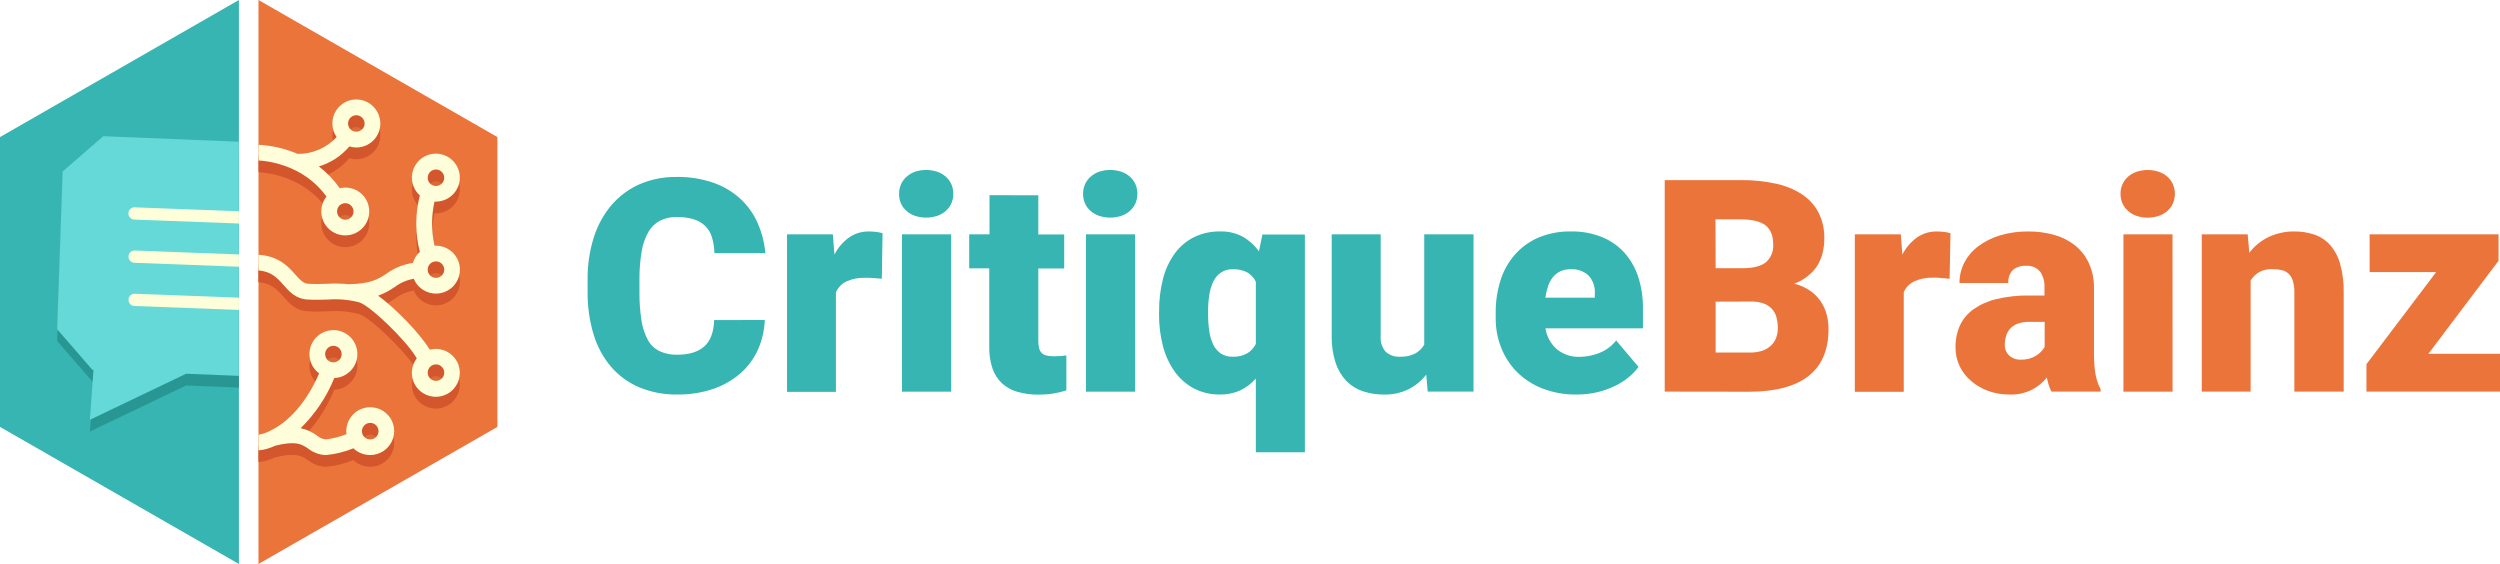
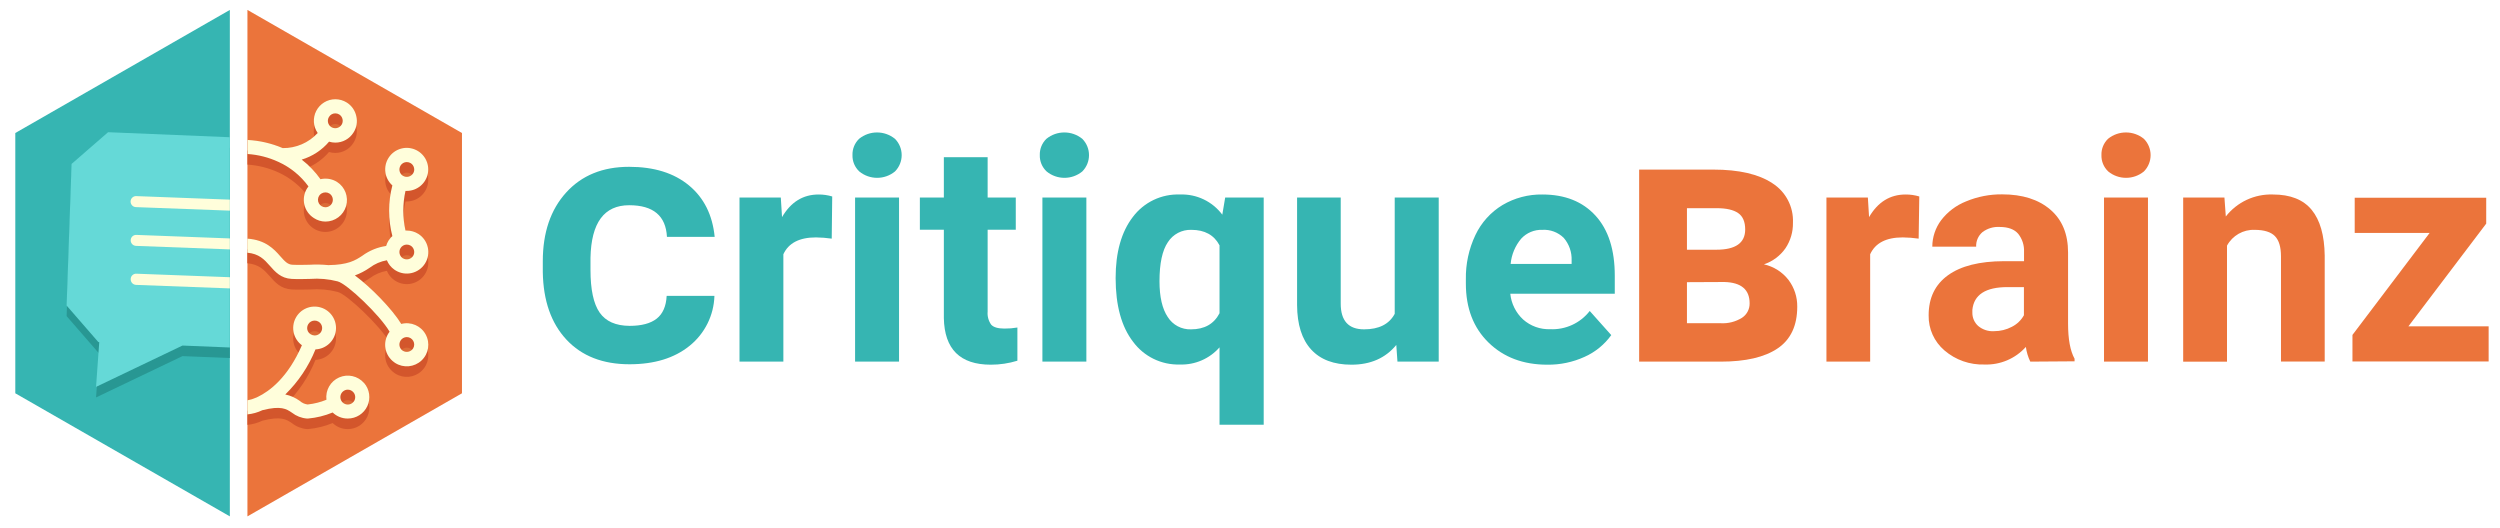
- <svg xmlns="http://www.w3.org/2000/svg" viewBox="0 0 638.32 144">
-   <g style="isolation:isolate">
-     <polygon points="66 0 66 144 127 109 127 35 66 0" style="fill:#eb743b" />
-     <polygon points="61 0 0 35 0 109 61 144 61 0" style="fill:#36b5b2" />
-     <polygon points="15.99 46.79 14.59 87.06 23.6 97.44 23.87 97.45 22.96 110.18 47.53 98.42 61 98.97 61 39.19 26.37 37.77 15.99 46.79" style="fill:#289793" />
-     <polygon points="15.99 43.79 14.59 84.06 23.6 94.44 23.87 94.45 22.96 107.18 47.53 95.42 61 95.97 61 36.19 26.37 34.77 15.99 43.79" style="fill:#65d9d7" />
-     <path d="M38.73,55.75a1.57,1.57,0,0,0-.06,3.14l26.68,1V56.76l-26.56-1Z" transform="translate(-4.35 -2.82)" style="fill:#fffedb" />
-     <path d="M37.16,68.29a1.57,1.57,0,0,0,1.51,1.63l26.68,1V67.79l-26.56-1A1.54,1.54,0,0,0,37.16,68.29Z" transform="translate(-4.35 -2.82)" style="fill:#fffedb" />
-     <path d="M37.16,79.32a1.57,1.57,0,0,0,1.51,1.63l26.68,1V78.82l-26.56-1A1.54,1.54,0,0,0,37.16,79.32Z" transform="translate(-4.35 -2.82)" style="fill:#fffedb" />
-     <g style="opacity:0.07;mix-blend-mode:multiply">
-       <path d="M87.66,94.56a2.11,2.11,0,1,1-.23,1.6A2.1,2.1,0,0,1,87.66,94.56Zm12.6,22.36a2.08,2.08,0,0,1-1.37.51,2.11,2.11,0,0,1-1.38-3.72,2.08,2.08,0,0,1,1.37-.51,2.12,2.12,0,0,1,2.11,2.28A2.09,2.09,0,0,1,100.26,116.92Z" transform="translate(-4.35 -2.82)" />
-       <path d="M79.36,48.43l.21,0Z" transform="translate(-4.35 -2.82)" />
-       <path d="M90.73,58.08a2.07,2.07,0,0,1,.67-.66,2.11,2.11,0,1,1,1.11,3.91A2.1,2.1,0,0,1,91.39,61,2.13,2.13,0,0,1,90.73,58.08Zm6.38-20.19a2.14,2.14,0,0,1-2.91.65l-.1-.06a2.11,2.11,0,1,1,3.29-2.17A2.08,2.08,0,0,1,97.11,37.89Z" transform="translate(-4.35 -2.82)" />
-       <path d="M113.88,49.49a2.11,2.11,0,1,1,3.57,2.26,2.14,2.14,0,0,1-2.91.65l-.09-.06A2.1,2.1,0,0,1,113.88,49.49Zm0,23.46a2.11,2.11,0,1,1,3.57,2.26,2.14,2.14,0,0,1-2.91.65l-.09-.06A2.1,2.1,0,0,1,113.88,73Zm0,26.3a2.11,2.11,0,1,1,3.57,2.26,2.14,2.14,0,0,1-2.91.65l-.09-.06A2.11,2.11,0,0,1,113.88,99.26Z" transform="translate(-4.35 -2.82)" />
-       <path d="M103.53,108.93a6.12,6.12,0,0,0-10.72,4.74A19.86,19.86,0,0,1,87.48,115a4,4,0,0,1-2.22-1,10.71,10.71,0,0,0-4.15-1.85A37.64,37.64,0,0,0,89.7,99.34a6.12,6.12,0,1,0-5.48-9.24,6.12,6.12,0,0,0,1.62,8.06c-4.05,9.22-9.22,13.08-12.57,14.68a2,2,0,0,0-.36.17,11.26,11.26,0,0,1-2.56.81v4a12.59,12.59,0,0,0,4.25-1.19c5.35-1.36,6.84-.35,8.41.71A7.88,7.88,0,0,0,87.27,119h.31a23.61,23.61,0,0,0,7-1.72A6.13,6.13,0,0,0,98.89,119h0a6.12,6.12,0,0,0,4.64-10.1ZM87.66,92.15a2.11,2.11,0,1,1-.23,1.6A2.1,2.1,0,0,1,87.66,92.15Zm12.6,22.36a2.08,2.08,0,0,1-1.37.51,2.11,2.11,0,0,1-1.38-3.72,2.08,2.08,0,0,1,1.37-.51,2.12,2.12,0,0,1,2.11,2.28A2.09,2.09,0,0,1,100.26,114.51Z" transform="translate(-4.35 -2.82)" />
-       <path d="M79.36,46l.21,0Z" transform="translate(-4.35 -2.82)" />
-       <path d="M101.3,33a6.12,6.12,0,1,0-11,4.82,13.35,13.35,0,0,1-9.94,4.29,29.15,29.15,0,0,0-10-2.32v4A24.8,24.8,0,0,1,79.1,46h0a21.59,21.59,0,0,1,8.61,7,6.32,6.32,0,0,0-.38.54,6.12,6.12,0,1,0,8.45-1.91,6.22,6.22,0,0,0-4.67-.75,26,26,0,0,0-5.34-5.57,16.35,16.35,0,0,0,7.78-5.1,6.15,6.15,0,0,0,1.77.27,6.13,6.13,0,0,0,6-7.45ZM90.73,55.67a2.07,2.07,0,0,1,.67-.66,2.11,2.11,0,1,1,1.11,3.91,2.1,2.1,0,0,1-1.12-.33A2.13,2.13,0,0,1,90.73,55.67Zm6.38-20.19a2.14,2.14,0,0,1-2.91.65l-.1-.06a2.11,2.11,0,1,1,3.29-2.17A2.08,2.08,0,0,1,97.11,35.49Z" transform="translate(-4.35 -2.82)" />
-       <path d="M110,74a6,6,0,0,0,2.11,2.65l.28.19a6.12,6.12,0,1,0,3.27-11.29l-.37,0a25.73,25.73,0,0,1,0-11.26l.34,0a6.12,6.12,0,1,0-4.15-1.63l.07.06a28.65,28.65,0,0,0,0,14.42c-.14.13-.29.25-.43.4a6.24,6.24,0,0,0-.63.82,6.16,6.16,0,0,0-.71,1.58A15.2,15.2,0,0,0,103,72.72c-2,1.32-4,2.57-9.64,2.67A32.64,32.64,0,0,0,88,75.27c-1.43.05-2.91.11-4.85,0-1.33-.07-2.1-.88-3.46-2.42-1.8-2.05-4.22-4.65-9.37-5v4c3.29.3,4.8,1.89,6.36,3.67s3.17,3.62,6.26,3.78c2.12.11,3.76.05,5.21,0A24.22,24.22,0,0,1,96,80c2.61.64,12.1,9.67,14.77,14.32-.11.14-.22.28-.31.43a6.1,6.1,0,0,0,1.62,8.25l.28.19a6.12,6.12,0,1,0,3.27-11.29,6.18,6.18,0,0,0-1.54.2c-2.56-4.19-8.65-10.46-13.19-13.79a18.18,18.18,0,0,0,4.21-2.19A11.31,11.31,0,0,1,110,74Zm3.88-26.92a2.11,2.11,0,1,1,3.57,2.26,2.14,2.14,0,0,1-2.91.65l-.09-.06A2.1,2.1,0,0,1,113.88,47.09Zm0,23.46a2.11,2.11,0,1,1,3.57,2.26,2.14,2.14,0,0,1-2.91.65l-.09-.06A2.1,2.1,0,0,1,113.88,70.55Zm0,26.3a2.11,2.11,0,1,1,3.57,2.26,2.14,2.14,0,0,1-2.91.65l-.09-.06A2.11,2.11,0,0,1,113.88,96.85Z" transform="translate(-4.35 -2.82)" />
+ <svg xmlns="http://www.w3.org/2000/svg" viewBox="0 0 710.81 150">
+   <defs>
+     <style>.cls-1{isolation:isolate;}.cls-2{fill:#eb743b;}.cls-3{fill:#36b5b2;}.cls-4{fill:#289793;}.cls-5{fill:#65d9d7;}.cls-6{fill:#fffedb;}.cls-7{mix-blend-mode:multiply;opacity:0.07;}.cls-8{fill:#d3562c;}</style>
+   </defs>
+   <g class="cls-1">
+     <g id="Layer_1" data-name="Layer 1">
+       <polygon class="cls-2" points="70.35 2.82 70.35 146.82 131.35 111.82 131.35 37.82 70.35 2.82" />
+       <polygon class="cls-3" points="65.35 2.82 4.35 37.82 4.35 111.82 65.35 146.82 65.35 2.82" />
+       <polygon class="cls-4" points="20.35 49.61 18.94 89.88 27.96 100.26 28.22 100.27 27.31 113 51.88 101.25 65.35 101.8 65.35 42.02 30.73 40.59 20.35 49.61" />
+       <polygon class="cls-5" points="20.35 46.61 18.94 86.88 27.96 97.26 28.22 97.27 27.31 110 51.88 98.25 65.35 98.8 65.35 39.02 30.73 37.59 20.35 46.61" />
+       <path class="cls-6" d="M38.73,55.75a1.57,1.57,0,0,0-.06,3.14l26.68,1V56.76l-26.56-1Z" />
+       <path class="cls-6" d="M37.16,68.29a1.57,1.57,0,0,0,1.51,1.62l26.68,1V67.79l-26.56-1A1.54,1.54,0,0,0,37.16,68.29Z" />
+       <path class="cls-6" d="M37.16,79.32A1.59,1.59,0,0,0,38.67,81l26.68,1V78.82l-26.56-1A1.54,1.54,0,0,0,37.16,79.32Z" />
+       <g class="cls-7">
+         <path d="M87.66,94.56a2.08,2.08,0,0,1,1.82-1,2.11,2.11,0,1,1,0,4.22,2.13,2.13,0,0,1-2-1.59A2.13,2.13,0,0,1,87.66,94.56Zm12.6,22.36a2.11,2.11,0,1,1-1.38-3.72,2.11,2.11,0,0,1,2.11,2.28A2.08,2.08,0,0,1,100.26,116.92Z" />
+         <path d="M79.36,48.43l.21,0Z" />
+         <path d="M90.73,58.08a2,2,0,0,1,.68-.66,2.12,2.12,0,0,1,2.24,0,2.12,2.12,0,0,1-1.13,3.91A2.07,2.07,0,0,1,91.39,61,2.13,2.13,0,0,1,90.73,58.08Zm6.38-20.19a2.15,2.15,0,0,1-2.91.66l-.09-.07a2.11,2.11,0,0,1,1.22-3.83,2.16,2.16,0,0,1,1.13.33,2.11,2.11,0,0,1,.65,2.91Z" />
+         <path d="M113.88,49.49a2.1,2.1,0,0,1,1.78-1,2.12,2.12,0,0,1,1.79,3.24,2.15,2.15,0,0,1-2.92.65l-.09-.06A2.11,2.11,0,0,1,113.88,49.49Zm0,23.46a2.1,2.1,0,0,1,1.78-1,2.16,2.16,0,0,1,1.13.33,2.12,2.12,0,0,1,.66,2.91,2.15,2.15,0,0,1-2.92.66l-.09-.07A2.1,2.1,0,0,1,113.88,73Zm0,26.31a2.08,2.08,0,0,1,1.78-1,2.15,2.15,0,0,1,1.13.32,2.11,2.11,0,0,1,.93,1.33,2.07,2.07,0,0,1-.27,1.59,2.15,2.15,0,0,1-2.92.65l-.09-.06A2.11,2.11,0,0,1,113.88,99.26Z" />
+         <path d="M103.53,108.93a6.12,6.12,0,0,0-10.72,4.73A19.62,19.62,0,0,1,87.48,115a4,4,0,0,1-2.22-1,10.7,10.7,0,0,0-4.15-1.84A37.62,37.62,0,0,0,89.7,99.34a6.09,6.09,0,1,0-3.86-1.18c-4,9.22-9.22,13.08-12.57,14.69a2,2,0,0,0-.36.17,10.91,10.91,0,0,1-2.56.8v4a12.63,12.63,0,0,0,4.25-1.19c5.35-1.36,6.84-.35,8.41.71A7.94,7.94,0,0,0,87.27,119h.31a23.61,23.61,0,0,0,7-1.72A6.12,6.12,0,0,0,98.89,119h0a6.11,6.11,0,0,0,4.64-10.1ZM87.66,92.15a2.1,2.1,0,0,1,1.82-1,2,2,0,0,1,1.07.3,2.11,2.11,0,0,1-1.08,3.93,2.17,2.17,0,0,1-1.08-.3,2.09,2.09,0,0,1-1-1.3A2.14,2.14,0,0,1,87.66,92.15Zm12.6,22.36a2.09,2.09,0,0,1-1.37.51,2.11,2.11,0,0,1-1.38-3.71,2.06,2.06,0,0,1,1.37-.52,2.11,2.11,0,0,1,1.61.75,2.07,2.07,0,0,1,.5,1.53A2,2,0,0,1,100.26,114.51Z" />
+         <path d="M79.36,46l.21,0Z" />
+         <path d="M101.3,33a6.06,6.06,0,0,0-2.7-3.85,6.19,6.19,0,0,0-3.27-.94,6.12,6.12,0,0,0-5,9.61,13.35,13.35,0,0,1-9.94,4.29,29.44,29.44,0,0,0-10-2.32v4A24.65,24.65,0,0,1,79.1,46h0a21.58,21.58,0,0,1,8.6,7c-.13.17-.26.35-.38.54A6.14,6.14,0,0,0,89.25,62a6,6,0,0,0,3.27,1,6.12,6.12,0,0,0,3.27-11.3,6.22,6.22,0,0,0-4.67-.75,26,26,0,0,0-5.34-5.57,16.38,16.38,0,0,0,7.78-5.1,6.17,6.17,0,0,0,1.77.27,6.09,6.09,0,0,0,5.17-2.85A6,6,0,0,0,101.3,33ZM90.73,55.67a2.15,2.15,0,0,1,.68-.66,2.17,2.17,0,0,1,1.12-.31,2.09,2.09,0,0,1,1.12.32,2.12,2.12,0,0,1-1.13,3.91,2.13,2.13,0,0,1-1.79-3.26Zm6.38-20.18a2.14,2.14,0,0,1-2.91.65l-.09-.06a2.1,2.1,0,0,1-.56-2.85,2.07,2.07,0,0,1,1.78-1,2.15,2.15,0,0,1,1.13.32,2.11,2.11,0,0,1,.93,1.33A2.08,2.08,0,0,1,97.11,35.49Z" />
+         <path d="M110,74a6,6,0,0,0,2.11,2.65l.28.19a6.12,6.12,0,1,0,6.54-10.35,6.19,6.19,0,0,0-3.27-.94l-.37,0a25.82,25.82,0,0,1,0-11.27l.34,0a6.12,6.12,0,1,0-4.15-1.63l.08.06a28.64,28.64,0,0,0,0,14.42c-.14.13-.29.25-.43.4a6.58,6.58,0,0,0-.63.82,6,6,0,0,0-.71,1.58A15.16,15.16,0,0,0,103,72.72c-2,1.32-4,2.57-9.64,2.66A32.72,32.72,0,0,0,88,75.27c-1.43,0-2.91.1-4.85,0-1.33-.07-2.1-.88-3.46-2.42-1.8-2.06-4.22-4.65-9.37-5v4c3.3.3,4.8,1.89,6.36,3.67s3.18,3.62,6.26,3.78c2.11.12,3.76,0,5.2,0A24.15,24.15,0,0,1,96,80c2.61.64,12.1,9.67,14.77,14.32-.1.14-.22.28-.31.43a6.1,6.1,0,0,0,1.62,8.25l.28.2a6.13,6.13,0,1,0,1.73-11.1c-2.56-4.19-8.65-10.46-13.19-13.79a18.42,18.42,0,0,0,4.21-2.19A11.39,11.39,0,0,1,110,74Zm3.88-26.92a2.08,2.08,0,0,1,1.78-1,2.15,2.15,0,0,1,1.13.32,2.09,2.09,0,0,1,.93,1.33,2,2,0,0,1-.27,1.58,2.14,2.14,0,0,1-2.92.66l-.09-.06A2.11,2.11,0,0,1,113.88,47.09Zm0,23.46a2.08,2.08,0,0,1,1.78-1,2.15,2.15,0,0,1,1.13.32,2.11,2.11,0,0,1,.93,1.33,2.07,2.07,0,0,1-.27,1.59,2.15,2.15,0,0,1-2.92.65l-.09-.06A2.11,2.11,0,0,1,113.88,70.55Zm0,26.3a2.1,2.1,0,0,1,1.78-1,2.12,2.12,0,0,1,1.79,3.24,2.15,2.15,0,0,1-2.92.65l-.09-.06A2.1,2.1,0,0,1,113.88,96.85Z" />
+       </g>
+       <path class="cls-8" d="M103.53,111.93a6.12,6.12,0,0,0-10.72,4.73A19.62,19.62,0,0,1,87.48,118a4,4,0,0,1-2.22-1,10.7,10.7,0,0,0-4.15-1.84,37.62,37.62,0,0,0,8.59-12.84,6.09,6.09,0,1,0-3.86-1.18c-4,9.22-9.22,13.08-12.57,14.69a2,2,0,0,0-.36.17,10.91,10.91,0,0,1-2.56.8v4a12.63,12.63,0,0,0,4.25-1.19c5.35-1.36,6.84-.35,8.41.71A7.94,7.94,0,0,0,87.27,122h.31a23.61,23.61,0,0,0,7-1.72A6.12,6.12,0,0,0,98.89,122h0a6.11,6.11,0,0,0,4.64-10.1ZM87.66,95.15a2.1,2.1,0,0,1,1.82-1,2,2,0,0,1,1.07.3,2.11,2.11,0,0,1-1.08,3.93,2.17,2.17,0,0,1-1.08-.3,2.09,2.09,0,0,1-1-1.3A2.14,2.14,0,0,1,87.66,95.15Zm12.6,22.36a2.09,2.09,0,0,1-1.37.51,2.11,2.11,0,0,1-1.38-3.71,2.06,2.06,0,0,1,1.37-.52,2.11,2.11,0,0,1,1.61.75,2.07,2.07,0,0,1,.5,1.53A2,2,0,0,1,100.26,117.51Z" />
+       <path d="M79.36,48.43l.21,0Z" />
+       <path class="cls-8" d="M101.3,36a6,6,0,0,0-2.7-3.84,6.12,6.12,0,0,0-8.3,8.66,13.27,13.27,0,0,1-9.94,4.29,29.17,29.17,0,0,0-10-2.31v4A24.91,24.91,0,0,1,79.1,49h0a21.67,21.67,0,0,1,8.6,7l-.38.54a6.13,6.13,0,1,0,8.45-1.91,6.22,6.22,0,0,0-4.67-.75,26,26,0,0,0-5.34-5.57,16.43,16.43,0,0,0,7.78-5.09,6.16,6.16,0,0,0,1.77.26,6.06,6.06,0,0,0,5.17-2.85A6,6,0,0,0,101.3,36ZM90.73,58.68a2,2,0,0,1,.68-.66,2.12,2.12,0,0,1,2.24,0,2.12,2.12,0,0,1-1.13,3.91,2.07,2.07,0,0,1-1.13-.33A2.13,2.13,0,0,1,90.73,58.68Zm6.38-20.19a2.14,2.14,0,0,1-2.91.65l-.09-.06a2.11,2.11,0,0,1,1.22-3.83,2.11,2.11,0,0,1,1.78,3.24Z" />
+       <path class="cls-8" d="M110,77a6,6,0,0,0,2.11,2.65l.28.19a6.12,6.12,0,1,0,6.54-10.35,6.19,6.19,0,0,0-3.27-.94l-.37,0a25.82,25.82,0,0,1,0-11.27l.34,0a6.12,6.12,0,1,0-4.15-1.63l.08.06a28.64,28.64,0,0,0,0,14.42c-.14.13-.29.25-.43.4a6.58,6.58,0,0,0-.63.82,6,6,0,0,0-.71,1.58A15.16,15.16,0,0,0,103,75.72c-2,1.32-4,2.57-9.64,2.66A32.72,32.72,0,0,0,88,78.27c-1.43,0-2.91.1-4.85,0-1.33-.07-2.1-.88-3.46-2.42-1.8-2.06-4.22-4.65-9.37-5v4c3.3.3,4.8,1.89,6.36,3.67s3.18,3.62,6.26,3.78c2.11.12,3.76,0,5.2,0A24.15,24.15,0,0,1,96,83c2.61.64,12.1,9.67,14.77,14.32-.1.14-.22.28-.31.43a6.1,6.1,0,0,0,1.62,8.25l.28.2a6.13,6.13,0,1,0,1.73-11.1c-2.56-4.19-8.65-10.46-13.19-13.79a18.42,18.42,0,0,0,4.21-2.19A11.39,11.39,0,0,1,110,77Zm3.88-26.92a2.08,2.08,0,0,1,1.78-1,2.15,2.15,0,0,1,1.13.32,2.09,2.09,0,0,1,.93,1.33,2,2,0,0,1-.27,1.58,2.14,2.14,0,0,1-2.92.66l-.09-.06A2.11,2.11,0,0,1,113.88,50.09Zm0,23.46a2.08,2.08,0,0,1,1.78-1,2.15,2.15,0,0,1,1.13.32,2.11,2.11,0,0,1,.93,1.33,2.07,2.07,0,0,1-.27,1.59,2.15,2.15,0,0,1-2.92.65l-.09-.06A2.11,2.11,0,0,1,113.88,73.55Zm0,26.3a2.1,2.1,0,0,1,1.78-1,2.12,2.12,0,0,1,1.79,3.24,2.15,2.15,0,0,1-2.92.65l-.09-.06A2.1,2.1,0,0,1,113.88,99.85Z" />
+       <path class="cls-6" d="M103.53,108.93a6.12,6.12,0,0,0-10.72,4.73A19.62,19.62,0,0,1,87.48,115a4,4,0,0,1-2.22-1,10.7,10.7,0,0,0-4.15-1.84A37.62,37.62,0,0,0,89.7,99.34a6.09,6.09,0,1,0-3.86-1.18c-4,9.22-9.22,13.08-12.57,14.69a2,2,0,0,0-.36.17,10.91,10.91,0,0,1-2.56.8v4a12.63,12.63,0,0,0,4.25-1.19c5.35-1.36,6.84-.35,8.41.71A7.94,7.94,0,0,0,87.27,119h.31a23.61,23.61,0,0,0,7-1.72A6.12,6.12,0,0,0,98.89,119h0a6.11,6.11,0,0,0,4.64-10.1ZM87.66,92.15a2.1,2.1,0,0,1,1.82-1,2,2,0,0,1,1.07.3,2.11,2.11,0,0,1-1.08,3.93,2.17,2.17,0,0,1-1.08-.3,2.09,2.09,0,0,1-1-1.3A2.14,2.14,0,0,1,87.66,92.15Zm12.6,22.36a2.09,2.09,0,0,1-1.37.51,2.11,2.11,0,0,1-1.38-3.71,2.06,2.06,0,0,1,1.37-.52,2.11,2.11,0,0,1,1.61.75,2.07,2.07,0,0,1,.5,1.53A2,2,0,0,1,100.26,114.51Z" />
+       <path class="cls-6" d="M79.36,46l.21,0Z" />
+       <path class="cls-6" d="M101.3,33a6.06,6.06,0,0,0-2.7-3.85,6.19,6.19,0,0,0-3.27-.94,6.12,6.12,0,0,0-5,9.61,13.35,13.35,0,0,1-9.94,4.29,29.44,29.44,0,0,0-10-2.32v4A24.65,24.65,0,0,1,79.1,46h0a21.58,21.58,0,0,1,8.6,7c-.13.17-.26.35-.38.54A6.14,6.14,0,0,0,89.25,62a6,6,0,0,0,3.27,1,6.12,6.12,0,0,0,3.27-11.3,6.22,6.22,0,0,0-4.67-.75,26,26,0,0,0-5.34-5.57,16.38,16.38,0,0,0,7.78-5.1,6.17,6.17,0,0,0,1.77.27,6.09,6.09,0,0,0,5.17-2.85A6,6,0,0,0,101.3,33ZM90.73,55.67a2.15,2.15,0,0,1,.68-.66,2.17,2.17,0,0,1,1.12-.31,2.09,2.09,0,0,1,1.12.32,2.12,2.12,0,0,1-1.13,3.91,2.13,2.13,0,0,1-1.79-3.26Zm6.38-20.18a2.14,2.14,0,0,1-2.91.65l-.09-.06a2.1,2.1,0,0,1-.56-2.85,2.07,2.07,0,0,1,1.78-1,2.15,2.15,0,0,1,1.13.32,2.11,2.11,0,0,1,.93,1.33A2.08,2.08,0,0,1,97.11,35.49Z" />
+       <path class="cls-6" d="M110,74a6,6,0,0,0,2.11,2.65l.28.19a6.12,6.12,0,1,0,6.54-10.35,6.19,6.19,0,0,0-3.27-.94l-.37,0a25.82,25.82,0,0,1,0-11.27l.34,0a6.12,6.12,0,1,0-4.15-1.63l.08.06a28.64,28.64,0,0,0,0,14.42c-.14.13-.29.25-.43.4a6.58,6.58,0,0,0-.63.82,6,6,0,0,0-.71,1.58A15.16,15.16,0,0,0,103,72.72c-2,1.32-4,2.57-9.64,2.66A32.72,32.72,0,0,0,88,75.27c-1.43,0-2.91.1-4.85,0-1.33-.07-2.1-.88-3.46-2.42-1.8-2.06-4.22-4.65-9.37-5v4c3.3.3,4.8,1.89,6.36,3.67s3.18,3.62,6.26,3.78c2.11.12,3.76,0,5.2,0A24.15,24.15,0,0,1,96,80c2.61.64,12.1,9.67,14.77,14.32-.1.14-.22.28-.31.43a6.1,6.1,0,0,0,1.62,8.25l.28.2a6.13,6.13,0,1,0,1.73-11.1c-2.56-4.19-8.65-10.46-13.19-13.79a18.42,18.42,0,0,0,4.21-2.19A11.39,11.39,0,0,1,110,74Zm3.88-26.92a2.08,2.08,0,0,1,1.78-1,2.15,2.15,0,0,1,1.13.32,2.09,2.09,0,0,1,.93,1.33,2,2,0,0,1-.27,1.58,2.14,2.14,0,0,1-2.92.66l-.09-.06A2.11,2.11,0,0,1,113.88,47.09Zm0,23.46a2.08,2.08,0,0,1,1.78-1,2.15,2.15,0,0,1,1.13.32,2.11,2.11,0,0,1,.93,1.33,2.07,2.07,0,0,1-.27,1.59,2.15,2.15,0,0,1-2.92.65l-.09-.06A2.11,2.11,0,0,1,113.88,70.55Zm0,26.3a2.1,2.1,0,0,1,1.78-1,2.12,2.12,0,0,1,1.79,3.24,2.15,2.15,0,0,1-2.92.65l-.09-.06A2.1,2.1,0,0,1,113.88,96.85Z" />
+       <path class="cls-3" d="M203.13,84.12a18.94,18.94,0,0,1-7.06,14.2q-6.48,5.25-17.08,5.25-11.4,0-17.93-7t-6.73-19.19v-3.1q0-12.22,6.64-19.54t17.92-7.31q10.61,0,17,5.29t7.31,14.63H189.63q-.47-9-10.74-9-10.68,0-11,14.93v3.46q0,8.39,2.6,12.13T179,92.65q5.1,0,7.71-2.05t2.84-6.48Z" />
+       <path class="cls-3" d="M236.48,67.85A34,34,0,0,0,232,67.5q-7.06,0-9.27,4.79v30.53H210.26V56.16H222l.35,5.57q3.75-6.43,10.39-6.43a13.19,13.19,0,0,1,3.88.56Z" />
+       <path class="cls-3" d="M242.38,44.09a6.16,6.16,0,0,1,1.88-4.62,8.09,8.09,0,0,1,10.2,0,6.59,6.59,0,0,1,0,9.28,8,8,0,0,1-10.14,0A6.12,6.12,0,0,1,242.38,44.09Zm13.24,58.73h-12.5V56.16h12.5Z" />
+       <path class="cls-3" d="M280.81,44.69V56.16h8v9.15h-8V88.59a5.57,5.57,0,0,0,1,3.71c.66.75,1.93,1.12,3.79,1.12a20,20,0,0,0,3.67-.3v9.44a25.57,25.57,0,0,1-7.55,1.13q-13.11,0-13.36-13.24V65.31h-6.82V56.16h6.82V44.69Z" />
+       <path class="cls-3" d="M295.64,44.09a6.16,6.16,0,0,1,1.88-4.62,8.09,8.09,0,0,1,10.2,0,6.59,6.59,0,0,1,0,9.28,8,8,0,0,1-10.14,0A6.12,6.12,0,0,1,295.64,44.09Zm13.24,58.73h-12.5V56.16h12.5Z" />
+       <path class="cls-3" d="M317.2,79.06q0-11,4.9-17.38a16,16,0,0,1,13.43-6.38,14.32,14.32,0,0,1,12,5.74l.82-4.88h10.95v64.6H346.74v-22a14.35,14.35,0,0,1-11.29,4.88,15.91,15.91,0,0,1-13.29-6.47Q317.21,90.76,317.2,79.06Zm12.47.89q0,6.69,2.35,10.19a7.52,7.52,0,0,0,6.62,3.5q5.73,0,8.1-4.58V69.75q-2.33-4.4-8-4.4a7.62,7.62,0,0,0-6.68,3.5Q329.67,72.35,329.67,80Z" />
+       <path class="cls-3" d="M397,98.08q-4.61,5.61-12.76,5.61-7.5,0-11.45-4.32t-4-12.63V56.16H381.2V86.34q0,7.3,6.64,7.3,6.35,0,8.71-4.41V56.16h12.51v46.66H397.33Z" />
+       <path class="cls-3" d="M439.93,103.69q-10.26,0-16.71-6.3t-6.44-16.78v-1.2a28.17,28.17,0,0,1,2.71-12.57,19.92,19.92,0,0,1,7.7-8.54,21.59,21.59,0,0,1,11.36-3q9.58,0,15.08,6t5.49,17.12v5.09H429.41a11.57,11.57,0,0,0,3.65,7.33,11,11,0,0,0,7.69,2.76A13.46,13.46,0,0,0,452,88.42l6.12,6.86a18.74,18.74,0,0,1-7.59,6.18A24.74,24.74,0,0,1,439.93,103.69Zm-1.42-38.34a7.78,7.78,0,0,0-6,2.51,13,13,0,0,0-3,7.19h17.34v-1a9.29,9.29,0,0,0-2.25-6.43A8,8,0,0,0,438.51,65.35Z" />
+       <path class="cls-2" d="M466.05,102.82V48.22h21.09q10.92,0,16.78,3.87a12.64,12.64,0,0,1,5.86,11.24,12.59,12.59,0,0,1-2.13,7.26,12.21,12.21,0,0,1-6.12,4.57,12.16,12.16,0,0,1,7,4.45A12.32,12.32,0,0,1,511,87.19q0,8.1-5.58,11.87t-16.21,3.76ZM479.64,71H488q8.19,0,8.2-5.74,0-3.3-2-4.68t-6.07-1.39h-8.49Zm0,9.23V91.9h9.57a10.34,10.34,0,0,0,6.09-1.55,4.81,4.81,0,0,0,2.16-4.1q0-5.88-7.18-6.07Z" />
+       <path class="cls-2" d="M545.52,67.85A33.84,33.84,0,0,0,541,67.5q-7.08,0-9.27,4.79v30.53H519.3V56.16h11.78l.34,5.57q3.75-6.43,10.39-6.43a13.25,13.25,0,0,1,3.89.56Z" />
+       <path class="cls-2" d="M577.26,102.82A14,14,0,0,1,576,98.64a15.09,15.09,0,0,1-11.77,5,16.62,16.62,0,0,1-11.37-4,12.78,12.78,0,0,1-4.5-10q0-7.41,5.5-11.38t15.89-4h5.73V71.64a7.66,7.66,0,0,0-1.66-5.17q-1.65-1.93-5.24-1.94A7.38,7.38,0,0,0,563.66,66a5.12,5.12,0,0,0-1.79,4.14H549.4a12.61,12.61,0,0,1,2.5-7.51A16.65,16.65,0,0,1,559,57.26a25.89,25.89,0,0,1,10.26-2q8.63,0,13.69,4.33T588,71.82V92q0,6.64,1.85,10v.73ZM567,94.16A10.73,10.73,0,0,0,572,92.93a8.05,8.05,0,0,0,3.45-3.3v-8h-4.66q-9.35,0-10,6.47l0,.73a5,5,0,0,0,1.64,3.84A6.39,6.39,0,0,0,567,94.16Z" />
+       <path class="cls-2" d="M597.49,44.09a6.15,6.15,0,0,1,1.87-4.62,8.09,8.09,0,0,1,10.2,0,6.59,6.59,0,0,1,0,9.28,8,8,0,0,1-10.14,0A6.15,6.15,0,0,1,597.49,44.09Zm13.23,58.73h-12.5V56.16h12.5Z" />
+       <path class="cls-2" d="M632.46,56.16l.39,5.39a16.3,16.3,0,0,1,13.41-6.25q7.41,0,11,4.36t3.71,13v30.14H648.54V72.91q0-4-1.72-5.77t-5.74-1.79a8.59,8.59,0,0,0-7.89,4.49v33H620.73V56.16Z" />
+       <path class="cls-2" d="M684.77,92.78h22.81v10H668.86V95.23l21.94-29H669.5v-10h37.39v7.35Z" />
    </g>
-     <path d="M103.53,111.93a6.12,6.12,0,0,0-10.72,4.74A19.86,19.86,0,0,1,87.48,118a4,4,0,0,1-2.22-1,10.71,10.71,0,0,0-4.15-1.85,37.64,37.64,0,0,0,8.58-12.83,6.12,6.12,0,1,0-5.48-9.24,6.12,6.12,0,0,0,1.62,8.06c-4.05,9.22-9.22,13.08-12.57,14.68a2,2,0,0,0-.36.17,11.26,11.26,0,0,1-2.56.81v4a12.59,12.59,0,0,0,4.25-1.19c5.35-1.36,6.84-.35,8.41.71A7.88,7.88,0,0,0,87.27,122h.31a23.61,23.61,0,0,0,7-1.72A6.13,6.13,0,0,0,98.89,122h0a6.12,6.12,0,0,0,4.64-10.1ZM87.66,95.15a2.11,2.11,0,1,1-.23,1.6A2.1,2.1,0,0,1,87.66,95.15Zm12.6,22.36a2.08,2.08,0,0,1-1.37.51,2.11,2.11,0,0,1-1.38-3.72,2.08,2.08,0,0,1,1.37-.51,2.12,2.12,0,0,1,2.11,2.28A2.09,2.09,0,0,1,100.26,117.51Z" transform="translate(-4.35 -2.82)" style="fill:#d3562c" />
-     <path d="M79.36,48.43l.21,0Z" transform="translate(-4.35 -2.82)" />
-     <path d="M101.3,36a6.12,6.12,0,1,0-11,4.82,13.35,13.35,0,0,1-9.94,4.29,29.15,29.15,0,0,0-10-2.32v4A24.81,24.81,0,0,1,79.1,49h0a21.59,21.59,0,0,1,8.61,7,6.32,6.32,0,0,0-.38.54,6.12,6.12,0,1,0,8.45-1.91,6.22,6.22,0,0,0-4.67-.75,26,26,0,0,0-5.34-5.57,16.35,16.35,0,0,0,7.78-5.1,6.15,6.15,0,0,0,1.77.27,6.13,6.13,0,0,0,6-7.45ZM90.73,58.68a2.07,2.07,0,0,1,.67-.66,2.11,2.11,0,1,1,1.11,3.91,2.1,2.1,0,0,1-1.12-.33A2.13,2.13,0,0,1,90.73,58.68Zm6.38-20.19a2.14,2.14,0,0,1-2.91.65l-.1-.06a2.11,2.11,0,1,1,3.29-2.17A2.08,2.08,0,0,1,97.11,38.49Z" transform="translate(-4.35 -2.82)" style="fill:#d3562c" />
-     <path d="M110,77a6,6,0,0,0,2.11,2.65l.28.19a6.12,6.12,0,1,0,3.27-11.29l-.37,0a25.73,25.73,0,0,1,0-11.26l.34,0a6.12,6.12,0,1,0-4.15-1.63l.07.06a28.65,28.65,0,0,0,0,14.42c-.14.13-.29.25-.43.4a6.24,6.24,0,0,0-.63.82,6.16,6.16,0,0,0-.71,1.58A15.2,15.2,0,0,0,103,75.72c-2,1.32-4,2.57-9.64,2.67A32.64,32.64,0,0,0,88,78.27c-1.43.05-2.91.11-4.85,0-1.33-.07-2.1-.88-3.46-2.42-1.8-2.05-4.22-4.65-9.37-5v4c3.29.3,4.8,1.89,6.36,3.67s3.17,3.62,6.26,3.78c2.12.11,3.76.05,5.21,0A24.22,24.22,0,0,1,96,83c2.61.64,12.1,9.67,14.77,14.32-.11.14-.22.28-.31.43a6.1,6.1,0,0,0,1.62,8.25l.28.19a6.12,6.12,0,1,0,3.27-11.29,6.18,6.18,0,0,0-1.54.2c-2.56-4.19-8.65-10.46-13.19-13.79a18.18,18.18,0,0,0,4.21-2.19A11.31,11.31,0,0,1,110,77Zm3.88-26.92a2.11,2.11,0,1,1,3.57,2.26,2.14,2.14,0,0,1-2.91.65l-.09-.06A2.1,2.1,0,0,1,113.88,50.09Zm0,23.46a2.11,2.11,0,1,1,3.57,2.26,2.14,2.14,0,0,1-2.91.65l-.09-.06A2.1,2.1,0,0,1,113.88,73.55Zm0,26.3a2.11,2.11,0,1,1,3.57,2.26,2.14,2.14,0,0,1-2.91.65l-.09-.06A2.11,2.11,0,0,1,113.88,99.85Z" transform="translate(-4.35 -2.82)" style="fill:#d3562c" />
-     <path d="M103.53,108.93a6.12,6.12,0,0,0-10.72,4.74A19.86,19.86,0,0,1,87.48,115a4,4,0,0,1-2.22-1,10.71,10.71,0,0,0-4.15-1.85A37.64,37.64,0,0,0,89.7,99.34a6.12,6.12,0,1,0-5.48-9.24,6.12,6.12,0,0,0,1.62,8.06c-4.05,9.22-9.22,13.08-12.57,14.68a2,2,0,0,0-.36.17,11.26,11.26,0,0,1-2.56.81v4a12.59,12.59,0,0,0,4.25-1.19c5.35-1.36,6.84-.35,8.41.71A7.88,7.88,0,0,0,87.27,119h.31a23.61,23.61,0,0,0,7-1.72A6.13,6.13,0,0,0,98.89,119h0a6.12,6.12,0,0,0,4.64-10.1ZM87.66,92.15a2.11,2.11,0,1,1-.23,1.6A2.1,2.1,0,0,1,87.66,92.15Zm12.6,22.36a2.08,2.08,0,0,1-1.37.51,2.11,2.11,0,0,1-1.38-3.72,2.08,2.08,0,0,1,1.37-.51,2.12,2.12,0,0,1,2.11,2.28A2.09,2.09,0,0,1,100.26,114.51Z" transform="translate(-4.35 -2.82)" style="fill:#fffedb" />
-     <path d="M79.36,46l.21,0Z" transform="translate(-4.35 -2.82)" style="fill:#fffedb" />
-     <path d="M101.3,33a6.12,6.12,0,1,0-11,4.82,13.35,13.35,0,0,1-9.94,4.29,29.15,29.15,0,0,0-10-2.32v4A24.8,24.8,0,0,1,79.1,46h0a21.59,21.59,0,0,1,8.61,7,6.32,6.32,0,0,0-.38.54,6.12,6.12,0,1,0,8.45-1.91,6.22,6.22,0,0,0-4.67-.75,26,26,0,0,0-5.34-5.57,16.35,16.35,0,0,0,7.78-5.1,6.15,6.15,0,0,0,1.77.27,6.13,6.13,0,0,0,6-7.45ZM90.73,55.67a2.07,2.07,0,0,1,.67-.66,2.11,2.11,0,1,1,1.11,3.91,2.1,2.1,0,0,1-1.12-.33A2.13,2.13,0,0,1,90.73,55.67Zm6.38-20.19a2.14,2.14,0,0,1-2.91.65l-.1-.06a2.11,2.11,0,1,1,3.29-2.17A2.08,2.08,0,0,1,97.11,35.49Z" transform="translate(-4.35 -2.82)" style="fill:#fffedb" />
-     <path d="M110,74a6,6,0,0,0,2.11,2.65l.28.19a6.12,6.12,0,1,0,3.27-11.29l-.37,0a25.73,25.73,0,0,1,0-11.26l.34,0a6.12,6.12,0,1,0-4.15-1.63l.07.06a28.65,28.65,0,0,0,0,14.42c-.14.13-.29.25-.43.4a6.24,6.24,0,0,0-.63.82,6.16,6.16,0,0,0-.71,1.58A15.2,15.2,0,0,0,103,72.72c-2,1.32-4,2.57-9.64,2.67A32.64,32.64,0,0,0,88,75.27c-1.43.05-2.91.11-4.85,0-1.33-.07-2.1-.88-3.46-2.42-1.8-2.05-4.22-4.65-9.37-5v4c3.29.3,4.8,1.89,6.36,3.67s3.17,3.62,6.26,3.78c2.12.11,3.76.05,5.21,0A24.22,24.22,0,0,1,96,80c2.61.64,12.1,9.67,14.77,14.32-.11.14-.22.28-.31.43a6.1,6.1,0,0,0,1.62,8.25l.28.19a6.12,6.12,0,1,0,3.27-11.29,6.18,6.18,0,0,0-1.54.2c-2.56-4.19-8.65-10.46-13.19-13.79a18.18,18.18,0,0,0,4.21-2.19A11.31,11.31,0,0,1,110,74Zm3.88-26.92a2.11,2.11,0,1,1,3.57,2.26,2.14,2.14,0,0,1-2.91.65l-.09-.06A2.1,2.1,0,0,1,113.88,47.09Zm0,23.46a2.11,2.11,0,1,1,3.57,2.26,2.14,2.14,0,0,1-2.91.65l-.09-.06A2.1,2.1,0,0,1,113.88,70.55Zm0,26.3a2.11,2.11,0,1,1,3.57,2.26,2.14,2.14,0,0,1-2.91.65l-.09-.06A2.11,2.11,0,0,1,113.88,96.85Z" transform="translate(-4.35 -2.82)" style="fill:#fffedb" />
-     <path d="M199.62,84.52a20.27,20.27,0,0,1-1.82,7.74,17.79,17.79,0,0,1-4.53,6,20.82,20.82,0,0,1-6.94,3.9,27.72,27.72,0,0,1-9.05,1.39,24.36,24.36,0,0,1-9.67-1.82,19.62,19.62,0,0,1-7.2-5.21,23,23,0,0,1-4.49-8.28,36.34,36.34,0,0,1-1.54-11V74.35a34.82,34.82,0,0,1,1.61-11,23.74,23.74,0,0,1,4.6-8.29,20.18,20.18,0,0,1,7.18-5.25A23.06,23.06,0,0,1,177.13,48a27.44,27.44,0,0,1,9.33,1.47,20.08,20.08,0,0,1,6.88,4.06,18.66,18.66,0,0,1,4.42,6.16,24,24,0,0,1,2,7.76h-13a15.36,15.36,0,0,0-.61-4,6.9,6.9,0,0,0-1.69-2.89,7.37,7.37,0,0,0-2.93-1.74,14,14,0,0,0-4.38-.59,9.27,9.27,0,0,0-4.19.89,7.35,7.35,0,0,0-3,2.82,14.69,14.69,0,0,0-1.76,5,40.52,40.52,0,0,0-.58,7.37v3a44.41,44.41,0,0,0,.52,7.35,14.93,14.93,0,0,0,1.65,5,6.89,6.89,0,0,0,3,2.84,10.28,10.28,0,0,0,4.51.89q4.49,0,6.87-2.12t2.52-6.72Z" transform="translate(-4.35 -2.82)" style="fill:#36b5b2" />
-     <path d="M229.5,74l-.91-.09-1.11-.09-1.13-.07c-.37,0-.69,0-1,0a11.11,11.11,0,0,0-4.86.91,5.58,5.58,0,0,0-2.71,2.8v25.42H205.3V62.66H217l.41,5.16a12.22,12.22,0,0,1,3.69-4.34,8.62,8.62,0,0,1,5.1-1.56,15.11,15.11,0,0,1,1.84.11,10,10,0,0,1,1.65.33Z" transform="translate(-4.35 -2.82)" style="fill:#36b5b2" />
-     <path d="M233.91,52.31a5.9,5.9,0,0,1,.5-2.45,5.61,5.61,0,0,1,1.43-1.93A6.59,6.59,0,0,1,238,46.66a9.15,9.15,0,0,1,5.64,0,6.61,6.61,0,0,1,2.19,1.26,5.62,5.62,0,0,1,1.43,1.93,6.24,6.24,0,0,1,0,4.9,5.61,5.61,0,0,1-1.43,1.93,6.6,6.6,0,0,1-2.19,1.26,9.15,9.15,0,0,1-5.64,0,6.58,6.58,0,0,1-2.19-1.26,5.6,5.6,0,0,1-1.43-1.93A5.9,5.9,0,0,1,233.91,52.31Zm13.29,50.51H234.65V62.66H247.2Z" transform="translate(-4.35 -2.82)" style="fill:#36b5b2" />
-     <path d="M269.46,52.68v10h6.61v8.68h-6.61V89.71a7.9,7.9,0,0,0,.2,2,2.66,2.66,0,0,0,.67,1.24,2.54,2.54,0,0,0,1.24.65,8.47,8.47,0,0,0,1.93.19q1.08,0,1.78-.06t1.34-.17v8.94a23.55,23.55,0,0,1-3.34.8,23.11,23.11,0,0,1-3.71.28,19.21,19.21,0,0,1-5.36-.69,9.8,9.8,0,0,1-4-2.17,9.36,9.36,0,0,1-2.45-3.82,16.71,16.71,0,0,1-.83-5.6V71.34h-5.12V62.66H257v-10Z" transform="translate(-4.35 -2.82)" style="fill:#36b5b2" />
-     <path d="M280.89,52.31a5.9,5.9,0,0,1,.5-2.45,5.61,5.61,0,0,1,1.43-1.93A6.59,6.59,0,0,1,285,46.66a9.15,9.15,0,0,1,5.64,0,6.61,6.61,0,0,1,2.19,1.26,5.62,5.62,0,0,1,1.43,1.93,6.24,6.24,0,0,1,0,4.9,5.61,5.61,0,0,1-1.43,1.93,6.6,6.6,0,0,1-2.19,1.26,9.15,9.15,0,0,1-5.64,0,6.58,6.58,0,0,1-2.19-1.26,5.6,5.6,0,0,1-1.43-1.93A5.9,5.9,0,0,1,280.89,52.31Zm13.29,50.51H281.63V62.66h12.54Z" transform="translate(-4.35 -2.82)" style="fill:#36b5b2" />
-     <path d="M300.3,82.33a32.39,32.39,0,0,1,1-8.33,19,19,0,0,1,3-6.46,13.65,13.65,0,0,1,4.9-4.16,14.8,14.8,0,0,1,6.74-1.47,11.62,11.62,0,0,1,5.71,1.34A12.89,12.89,0,0,1,325.79,67l.89-4.3h10.84v55.59H325V99.47a12.44,12.44,0,0,1-3.93,3,11.82,11.82,0,0,1-5.2,1.08,14,14,0,0,1-6.7-1.56,14.21,14.21,0,0,1-4.88-4.29,19.61,19.61,0,0,1-3-6.48,31.38,31.38,0,0,1-1-8.13Zm12.51.78a28.33,28.33,0,0,0,.3,4.23,11.63,11.63,0,0,0,1,3.43,5.9,5.9,0,0,0,1.93,2.3,5.12,5.12,0,0,0,3,.83,7.21,7.21,0,0,0,3.73-.85A5.71,5.71,0,0,0,325,90.64V74.76a5.37,5.37,0,0,0-2.19-2.39,7.43,7.43,0,0,0-3.67-.8,5.23,5.23,0,0,0-3,.8,5.78,5.78,0,0,0-1.95,2.25A11.78,11.78,0,0,0,313.14,78a25.78,25.78,0,0,0-.33,4.3Z" transform="translate(-4.35 -2.82)" style="fill:#36b5b2" />
-     <path d="M368.51,98.47a13.31,13.31,0,0,1-4.56,3.75,13.6,13.6,0,0,1-6.16,1.34,16.87,16.87,0,0,1-5.44-.83,10.56,10.56,0,0,1-4.23-2.63,12.22,12.22,0,0,1-2.75-4.64,20.87,20.87,0,0,1-1-6.81v-26h12.51V88.71a5.32,5.32,0,0,0,1.28,3.93,5.09,5.09,0,0,0,3.73,1.26,7.77,7.77,0,0,0,3.8-.82A6.09,6.09,0,0,0,368,90.83V62.66h12.58v40.15H368.88Z" transform="translate(-4.35 -2.82)" style="fill:#36b5b2" />
-     <path d="M406.88,103.55a23.22,23.22,0,0,1-8.76-1.56,18.93,18.93,0,0,1-6.49-4.23,18.3,18.3,0,0,1-4-6.2,20.23,20.23,0,0,1-1.39-7.5V82.66a26.91,26.91,0,0,1,1.21-8.18,18.26,18.26,0,0,1,3.64-6.59,17,17,0,0,1,6-4.38,20.77,20.77,0,0,1,8.44-1.6,20.3,20.3,0,0,1,7.66,1.37A15.7,15.7,0,0,1,419,67.22a17.28,17.28,0,0,1,3.6,6.2,25.16,25.16,0,0,1,1.24,8.16v5.08H398.94A9,9,0,0,0,401.87,92a8.72,8.72,0,0,0,5.86,1.93,13.7,13.7,0,0,0,5-1A10.11,10.11,0,0,0,417,89.75l5.71,6.75a14.58,14.58,0,0,1-2.47,2.6,17.19,17.19,0,0,1-3.51,2.25,22.22,22.22,0,0,1-4.49,1.6A22.47,22.47,0,0,1,406.88,103.55Zm-1.41-32a6.25,6.25,0,0,0-2.75.56,5.38,5.38,0,0,0-1.91,1.52,7.51,7.51,0,0,0-1.21,2.3,16.54,16.54,0,0,0-.67,2.89h12.62v-1A6.2,6.2,0,0,0,410,73.22,6.06,6.06,0,0,0,405.47,71.57Z" transform="translate(-4.35 -2.82)" style="fill:#36b5b2" />
-     <path d="M429.4,102.81v-54h19.41a40.17,40.17,0,0,1,9,.91,19.81,19.81,0,0,1,6.7,2.76,12.5,12.5,0,0,1,4.19,4.66,14.17,14.17,0,0,1,1.45,6.59,15.54,15.54,0,0,1-.41,3.58,11.44,11.44,0,0,1-1.32,3.25A10.66,10.66,0,0,1,466,73.25a12.07,12.07,0,0,1-3.53,2,12.42,12.42,0,0,1,4.08,1.82,10.58,10.58,0,0,1,2.71,2.75,11,11,0,0,1,1.5,3.36,14.62,14.62,0,0,1,.46,3.66q0,8-5.12,12t-15.18,4Zm13-31.51h6.79q4.27,0,6.09-1.56a5.52,5.52,0,0,0,1.82-4.49q0-3.41-2-4.92t-6.35-1.5h-6.38Zm0,8.54v13H451a10.29,10.29,0,0,0,3.36-.48A6.12,6.12,0,0,0,456.59,91,5.1,5.1,0,0,0,457.87,89a7,7,0,0,0,.41-2.41,10,10,0,0,0-.37-2.82,5.24,5.24,0,0,0-1.19-2.13,5.45,5.45,0,0,0-2.12-1.35,9.11,9.11,0,0,0-3.15-.48Z" transform="translate(-4.35 -2.82)" style="fill:#eb743b" />
-     <path d="M502.14,74l-.91-.09-1.11-.09L499,73.72c-.37,0-.69,0-1,0a11.11,11.11,0,0,0-4.86.91,5.58,5.58,0,0,0-2.71,2.8v25.42H477.94V62.66h11.73l.41,5.16a12.22,12.22,0,0,1,3.69-4.34,8.62,8.62,0,0,1,5.1-1.56,15.11,15.11,0,0,1,1.84.11,10,10,0,0,1,1.65.33Z" transform="translate(-4.35 -2.82)" style="fill:#eb743b" />
-     <path d="M528.15,102.81a8.66,8.66,0,0,1-.69-1.65q-.28-.91-.5-1.95a11.52,11.52,0,0,1-9.65,4.34,15.35,15.35,0,0,1-5.25-.89,13.86,13.86,0,0,1-4.32-2.47,11.7,11.7,0,0,1-3-3.8,10.94,10.94,0,0,1-1.09-4.9,13.12,13.12,0,0,1,1.13-5.57,10.54,10.54,0,0,1,3.45-4.14,17.11,17.11,0,0,1,5.86-2.6,34.16,34.16,0,0,1,8.41-.91h3.86V76.17a6.6,6.6,0,0,0-1.11-4,4.3,4.3,0,0,0-3.67-1.48,4.66,4.66,0,0,0-3.3,1.08,4.32,4.32,0,0,0-1.15,3.3H504.66a11.17,11.17,0,0,1,1.24-5.2,12.2,12.2,0,0,1,3.54-4.16A17.77,17.77,0,0,1,515,62.92a24.55,24.55,0,0,1,7.25-1,23.77,23.77,0,0,1,6.66.89,15,15,0,0,1,5.29,2.69A12.53,12.53,0,0,1,537.69,70,14.59,14.59,0,0,1,539,76.24V92.68q0,2,.11,3.41a21,21,0,0,0,.33,2.54,13.15,13.15,0,0,0,.54,1.95,11.64,11.64,0,0,0,.72,1.6v.63Zm-7.83-8.16a7,7,0,0,0,3.88-1,6.28,6.28,0,0,0,2.21-2.26V85h-3.93a8,8,0,0,0-3,.48,5,5,0,0,0-1.93,1.3,4.9,4.9,0,0,0-1,1.87,7.66,7.66,0,0,0-.32,2.21,3.58,3.58,0,0,0,1.15,2.76A4.16,4.16,0,0,0,520.32,94.65Z" transform="translate(-4.35 -2.82)" style="fill:#eb743b" />
-     <path d="M545.78,52.31a5.9,5.9,0,0,1,.5-2.45,5.61,5.61,0,0,1,1.43-1.93,6.59,6.59,0,0,1,2.19-1.26,9.15,9.15,0,0,1,5.64,0,6.61,6.61,0,0,1,2.19,1.26,5.62,5.62,0,0,1,1.43,1.93,6.24,6.24,0,0,1,0,4.9,5.61,5.61,0,0,1-1.43,1.93,6.6,6.6,0,0,1-2.19,1.26,9.15,9.15,0,0,1-5.64,0,6.58,6.58,0,0,1-2.19-1.26,5.6,5.6,0,0,1-1.43-1.93A5.9,5.9,0,0,1,545.78,52.31Zm13.29,50.51H546.52V62.66h12.54Z" transform="translate(-4.35 -2.82)" style="fill:#eb743b" />
-     <path d="M578.25,62.66l.41,4.71a13.49,13.49,0,0,1,5-4.06,14.91,14.91,0,0,1,6.51-1.39,15.62,15.62,0,0,1,5.1.8,9.49,9.49,0,0,1,4,2.63,12.45,12.45,0,0,1,2.58,4.82,25.65,25.65,0,0,1,.91,7.37v25.27H590.16V77.5a9.44,9.44,0,0,0-.39-3,4.29,4.29,0,0,0-1.11-1.82,3.83,3.83,0,0,0-1.78-.91,10.84,10.84,0,0,0-2.39-.24,6.44,6.44,0,0,0-3.32.78A6.12,6.12,0,0,0,579,74.46v28.35H566.52V62.66Z" transform="translate(-4.35 -2.82)" style="fill:#eb743b" />
-     <path d="M624.38,93.16h18.29v9.65h-34.1v-7l17.81-23.53h-17V62.66h32.92v6.75Z" transform="translate(-4.35 -2.82)" style="fill:#eb743b" />
  </g>
</svg>
